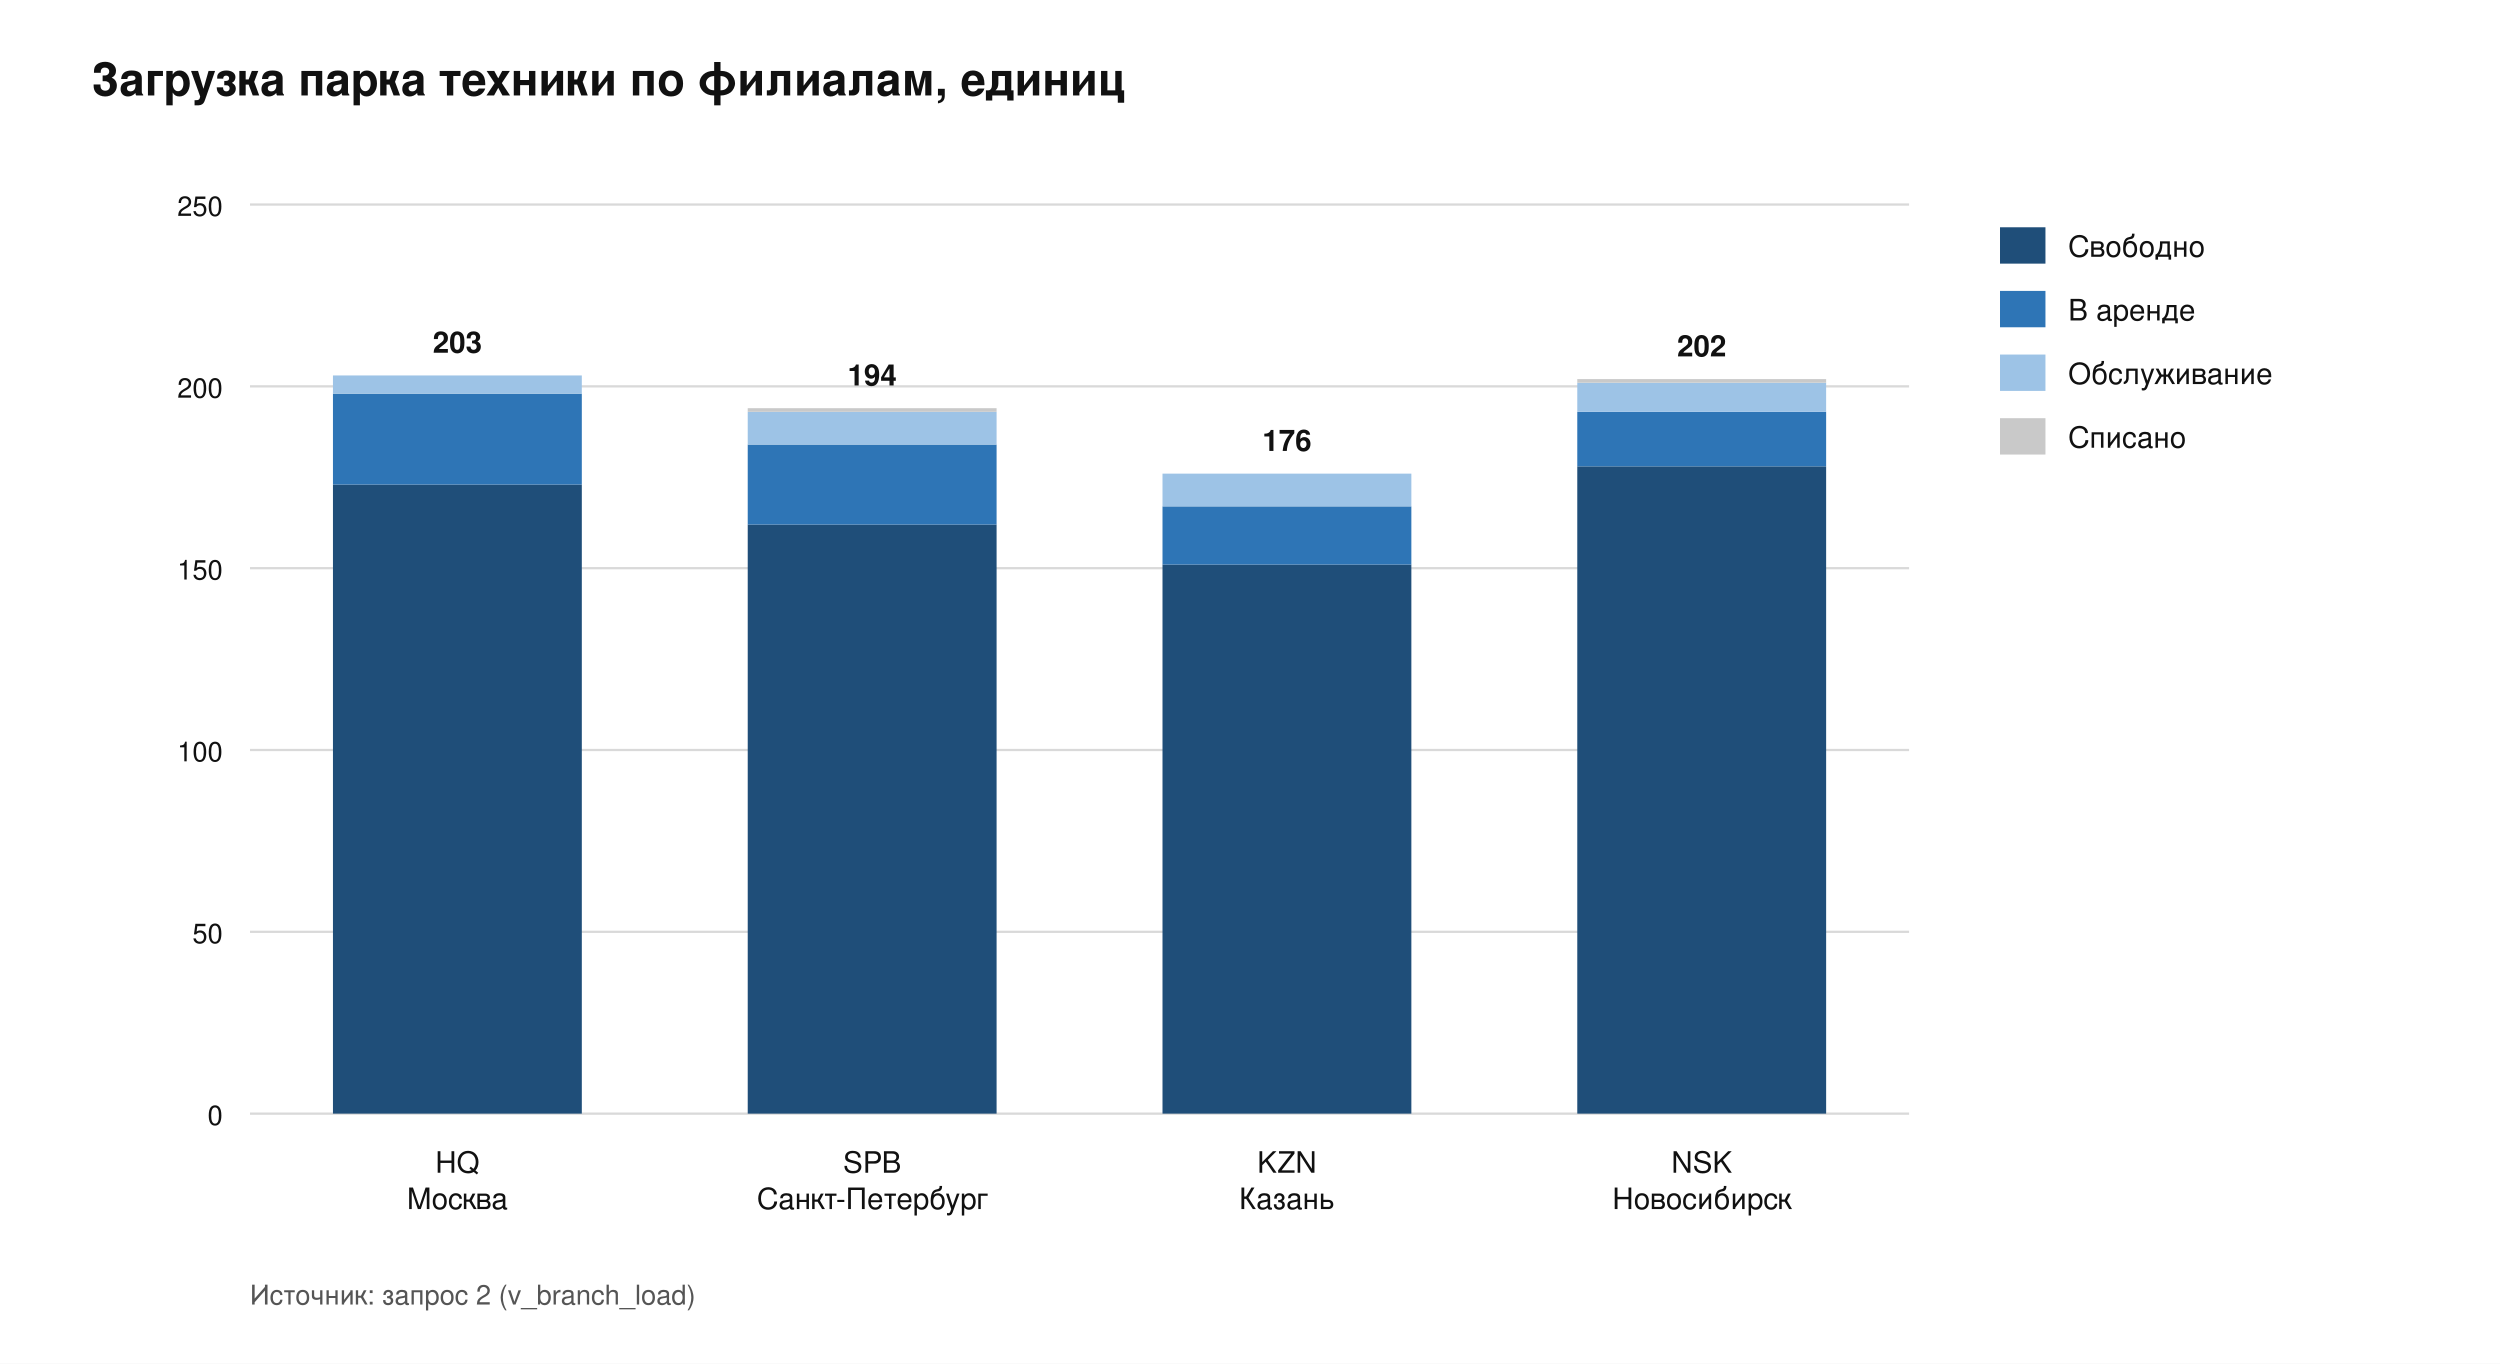
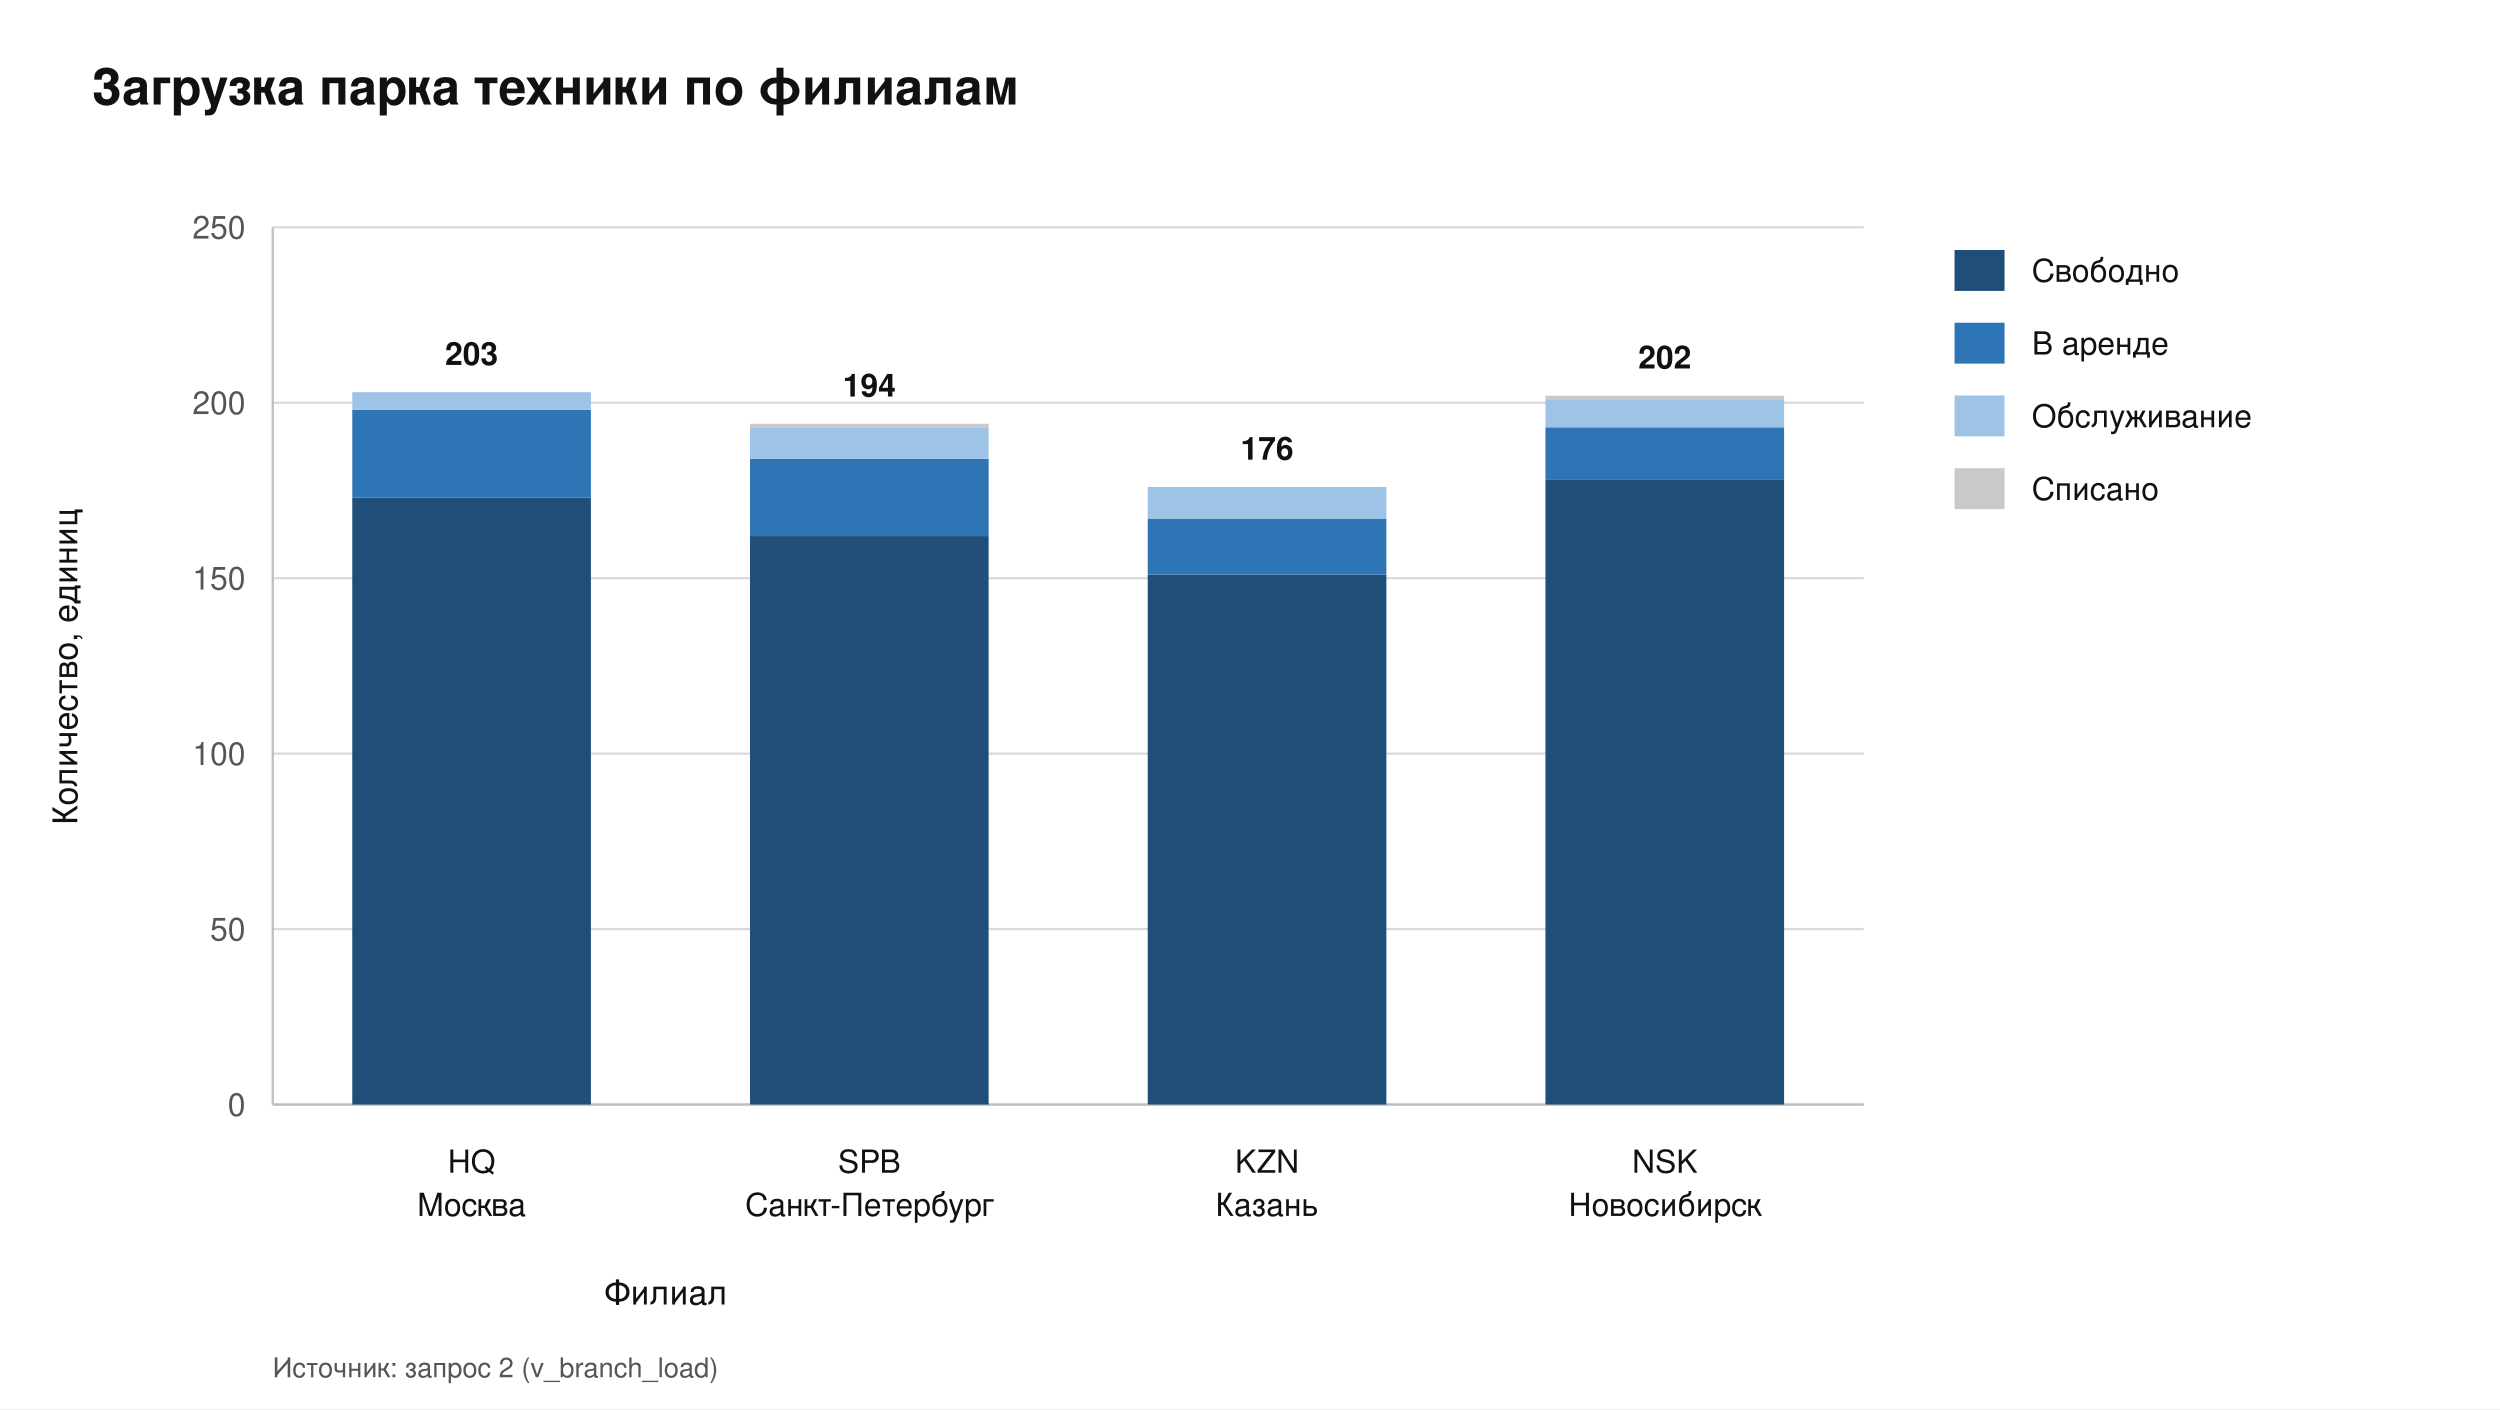
- <svg xmlns="http://www.w3.org/2000/svg" width="1100" height="600" viewBox="0 0 1100 600">
+ <svg xmlns="http://www.w3.org/2000/svg" width="1100" height="620" viewBox="0 0 1100 620">
  <rect width="100%" height="100%" fill="#ffffff" />
-   <text x="40" y="42" font-family="Helvetica, Arial, sans-serif" font-size="20" font-weight="bold" text-anchor="start" fill="#111111">Загрузка парка техники по филиалам, единиц</text>
-   <line x1="110" y1="490.0" x2="840" y2="490.0" stroke="#d9d9d9" stroke-width="1" />
-   <text x="98" y="495.0" font-family="Helvetica, Arial, sans-serif" font-size="12" font-weight="normal" text-anchor="end" fill="#111111">0</text>
-   <line x1="110" y1="410.0" x2="840" y2="410.0" stroke="#d9d9d9" stroke-width="1" />
-   <text x="98" y="415.0" font-family="Helvetica, Arial, sans-serif" font-size="12" font-weight="normal" text-anchor="end" fill="#111111">50</text>
-   <line x1="110" y1="330.0" x2="840" y2="330.0" stroke="#d9d9d9" stroke-width="1" />
-   <text x="98" y="335.0" font-family="Helvetica, Arial, sans-serif" font-size="12" font-weight="normal" text-anchor="end" fill="#111111">100</text>
-   <line x1="110" y1="250.0" x2="840" y2="250.0" stroke="#d9d9d9" stroke-width="1" />
-   <text x="98" y="255.0" font-family="Helvetica, Arial, sans-serif" font-size="12" font-weight="normal" text-anchor="end" fill="#111111">150</text>
-   <line x1="110" y1="170.0" x2="840" y2="170.0" stroke="#d9d9d9" stroke-width="1" />
-   <text x="98" y="175.0" font-family="Helvetica, Arial, sans-serif" font-size="12" font-weight="normal" text-anchor="end" fill="#111111">200</text>
-   <line x1="110" y1="90.0" x2="840" y2="90.0" stroke="#d9d9d9" stroke-width="1" />
-   <text x="98" y="95.0" font-family="Helvetica, Arial, sans-serif" font-size="12" font-weight="normal" text-anchor="end" fill="#111111">250</text>
-   <rect x="146.5" y="213.2" width="109.5" height="276.8" fill="#1f4e79" stroke="none" stroke-width="0" />
-   <rect x="146.5" y="173.2" width="109.5" height="40.0" fill="#2e75b6" stroke="none" stroke-width="0" />
-   <rect x="146.5" y="165.2" width="109.5" height="8.0" fill="#9dc3e6" stroke="none" stroke-width="0" />
-   <rect x="146.5" y="165.2" width="109.5" height="0.0" fill="#c9c9c9" stroke="none" stroke-width="0" />
-   <text x="201.25" y="155.2" font-family="Helvetica, Arial, sans-serif" font-size="13" font-weight="bold" text-anchor="middle" fill="#111111">203</text>
-   <text x="201.25" y="516" font-family="Helvetica, Arial, sans-serif" font-size="13" font-weight="normal" text-anchor="middle" fill="#111111">HQ</text>
-   <text x="201.25" y="532" font-family="Helvetica, Arial, sans-serif" font-size="13" font-weight="normal" text-anchor="middle" fill="#111111">Москва</text>
-   <rect x="329.0" y="230.8" width="109.5" height="259.2" fill="#1f4e79" stroke="none" stroke-width="0" />
-   <rect x="329.0" y="195.6" width="109.5" height="35.2" fill="#2e75b6" stroke="none" stroke-width="0" />
-   <rect x="329.0" y="181.2" width="109.5" height="14.4" fill="#9dc3e6" stroke="none" stroke-width="0" />
-   <rect x="329.0" y="179.6" width="109.5" height="1.6" fill="#c9c9c9" stroke="none" stroke-width="0" />
-   <text x="383.75" y="169.6" font-family="Helvetica, Arial, sans-serif" font-size="13" font-weight="bold" text-anchor="middle" fill="#111111">194</text>
-   <text x="383.75" y="516" font-family="Helvetica, Arial, sans-serif" font-size="13" font-weight="normal" text-anchor="middle" fill="#111111">SPB</text>
-   <text x="383.75" y="532" font-family="Helvetica, Arial, sans-serif" font-size="13" font-weight="normal" text-anchor="middle" fill="#111111">Санкт-Петербург</text>
-   <rect x="511.5" y="248.4" width="109.5" height="241.6" fill="#1f4e79" stroke="none" stroke-width="0" />
-   <rect x="511.5" y="222.8" width="109.5" height="25.6" fill="#2e75b6" stroke="none" stroke-width="0" />
-   <rect x="511.5" y="208.4" width="109.5" height="14.4" fill="#9dc3e6" stroke="none" stroke-width="0" />
-   <rect x="511.5" y="208.4" width="109.5" height="0.0" fill="#c9c9c9" stroke="none" stroke-width="0" />
-   <text x="566.25" y="198.4" font-family="Helvetica, Arial, sans-serif" font-size="13" font-weight="bold" text-anchor="middle" fill="#111111">176</text>
-   <text x="566.25" y="516" font-family="Helvetica, Arial, sans-serif" font-size="13" font-weight="normal" text-anchor="middle" fill="#111111">KZN</text>
-   <text x="566.25" y="532" font-family="Helvetica, Arial, sans-serif" font-size="13" font-weight="normal" text-anchor="middle" fill="#111111">Казань</text>
-   <rect x="694.0" y="205.2" width="109.5" height="284.8" fill="#1f4e79" stroke="none" stroke-width="0" />
-   <rect x="694.0" y="181.2" width="109.5" height="24.0" fill="#2e75b6" stroke="none" stroke-width="0" />
-   <rect x="694.0" y="168.4" width="109.5" height="12.8" fill="#9dc3e6" stroke="none" stroke-width="0" />
-   <rect x="694.0" y="166.8" width="109.5" height="1.6" fill="#c9c9c9" stroke="none" stroke-width="0" />
-   <text x="748.75" y="156.8" font-family="Helvetica, Arial, sans-serif" font-size="13" font-weight="bold" text-anchor="middle" fill="#111111">202</text>
-   <text x="748.75" y="516" font-family="Helvetica, Arial, sans-serif" font-size="13" font-weight="normal" text-anchor="middle" fill="#111111">NSK</text>
-   <text x="748.75" y="532" font-family="Helvetica, Arial, sans-serif" font-size="13" font-weight="normal" text-anchor="middle" fill="#111111">Новосибирск</text>
-   <rect x="880" y="100" width="20" height="16" fill="#1f4e79" stroke="none" stroke-width="0" />
-   <text x="910" y="113" font-family="Helvetica, Arial, sans-serif" font-size="13" font-weight="normal" text-anchor="start" fill="#111111">Свободно</text>
-   <rect x="880" y="128" width="20" height="16" fill="#2e75b6" stroke="none" stroke-width="0" />
-   <text x="910" y="141" font-family="Helvetica, Arial, sans-serif" font-size="13" font-weight="normal" text-anchor="start" fill="#111111">В аренде</text>
-   <rect x="880" y="156" width="20" height="16" fill="#9dc3e6" stroke="none" stroke-width="0" />
-   <text x="910" y="169" font-family="Helvetica, Arial, sans-serif" font-size="13" font-weight="normal" text-anchor="start" fill="#111111">Обслуживание</text>
-   <rect x="880" y="184" width="20" height="16" fill="#c9c9c9" stroke="none" stroke-width="0" />
-   <text x="910" y="197" font-family="Helvetica, Arial, sans-serif" font-size="13" font-weight="normal" text-anchor="start" fill="#111111">Списано</text>
-   <text x="110" y="574" font-family="Helvetica, Arial, sans-serif" font-size="12" font-weight="normal" text-anchor="start" fill="#555555">Источник: запрос 2 (v_branch_load)</text>
+   <text x="40" y="46" font-family="Helvetica, Arial, sans-serif" font-size="22" font-weight="bold" text-anchor="start" fill="#111111">Загрузка парка техники по филиалам</text>
+   <line x1="120" y1="486.0" x2="820" y2="486.0" stroke="#d9d9d9" stroke-width="1" />
+   <text x="108" y="491.0" font-family="Helvetica, Arial, sans-serif" font-size="14" font-weight="normal" text-anchor="end" fill="#555555">0</text>
+   <line x1="120" y1="408.8" x2="820" y2="408.8" stroke="#d9d9d9" stroke-width="1" />
+   <text x="108" y="413.8" font-family="Helvetica, Arial, sans-serif" font-size="14" font-weight="normal" text-anchor="end" fill="#555555">50</text>
+   <line x1="120" y1="331.6" x2="820" y2="331.6" stroke="#d9d9d9" stroke-width="1" />
+   <text x="108" y="336.6" font-family="Helvetica, Arial, sans-serif" font-size="14" font-weight="normal" text-anchor="end" fill="#555555">100</text>
+   <line x1="120" y1="254.4" x2="820" y2="254.4" stroke="#d9d9d9" stroke-width="1" />
+   <text x="108" y="259.4" font-family="Helvetica, Arial, sans-serif" font-size="14" font-weight="normal" text-anchor="end" fill="#555555">150</text>
+   <line x1="120" y1="177.2" x2="820" y2="177.2" stroke="#d9d9d9" stroke-width="1" />
+   <text x="108" y="182.2" font-family="Helvetica, Arial, sans-serif" font-size="14" font-weight="normal" text-anchor="end" fill="#555555">200</text>
+   <line x1="120" y1="100.0" x2="820" y2="100.0" stroke="#d9d9d9" stroke-width="1" />
+   <text x="108" y="105.0" font-family="Helvetica, Arial, sans-serif" font-size="14" font-weight="normal" text-anchor="end" fill="#555555">250</text>
+   <line x1="120" y1="100" x2="120" y2="486" stroke="#bfbfbf" stroke-width="1" />
+   <line x1="120" y1="486" x2="820" y2="486" stroke="#bfbfbf" stroke-width="1" />
+   <rect x="155.0" y="218.888" width="105.0" height="267.112" fill="#1f4e79" stroke="none" stroke-width="0" />
+   <rect x="155.0" y="180.288" width="105.0" height="38.6" fill="#2e75b6" stroke="none" stroke-width="0" />
+   <rect x="155.0" y="172.568" width="105.0" height="7.72" fill="#9dc3e6" stroke="none" stroke-width="0" />
+   <rect x="155.0" y="172.568" width="105.0" height="0.0" fill="#c9c9c9" stroke="none" stroke-width="0" />
+   <text x="207.5" y="160.568" font-family="Helvetica, Arial, sans-serif" font-size="14" font-weight="bold" text-anchor="middle" fill="#111111">203</text>
+   <text x="207.5" y="516" font-family="Helvetica, Arial, sans-serif" font-size="14" font-weight="normal" text-anchor="middle" fill="#111111">HQ</text>
+   <text x="207.5" y="535" font-family="Helvetica, Arial, sans-serif" font-size="14" font-weight="normal" text-anchor="middle" fill="#111111">Москва</text>
+   <rect x="330.0" y="235.872" width="105.0" height="250.128" fill="#1f4e79" stroke="none" stroke-width="0" />
+   <rect x="330.0" y="201.904" width="105.0" height="33.968" fill="#2e75b6" stroke="none" stroke-width="0" />
+   <rect x="330.0" y="188.008" width="105.0" height="13.896" fill="#9dc3e6" stroke="none" stroke-width="0" />
+   <rect x="330.0" y="186.464" width="105.0" height="1.544" fill="#c9c9c9" stroke="none" stroke-width="0" />
+   <text x="382.5" y="174.464" font-family="Helvetica, Arial, sans-serif" font-size="14" font-weight="bold" text-anchor="middle" fill="#111111">194</text>
+   <text x="382.5" y="516" font-family="Helvetica, Arial, sans-serif" font-size="14" font-weight="normal" text-anchor="middle" fill="#111111">SPB</text>
+   <text x="382.5" y="535" font-family="Helvetica, Arial, sans-serif" font-size="14" font-weight="normal" text-anchor="middle" fill="#111111">Санкт-Петербург</text>
+   <rect x="505.0" y="252.856" width="105.0" height="233.144" fill="#1f4e79" stroke="none" stroke-width="0" />
+   <rect x="505.0" y="228.152" width="105.0" height="24.704" fill="#2e75b6" stroke="none" stroke-width="0" />
+   <rect x="505.0" y="214.256" width="105.0" height="13.896" fill="#9dc3e6" stroke="none" stroke-width="0" />
+   <rect x="505.0" y="214.256" width="105.0" height="0.0" fill="#c9c9c9" stroke="none" stroke-width="0" />
+   <text x="557.5" y="202.256" font-family="Helvetica, Arial, sans-serif" font-size="14" font-weight="bold" text-anchor="middle" fill="#111111">176</text>
+   <text x="557.5" y="516" font-family="Helvetica, Arial, sans-serif" font-size="14" font-weight="normal" text-anchor="middle" fill="#111111">KZN</text>
+   <text x="557.5" y="535" font-family="Helvetica, Arial, sans-serif" font-size="14" font-weight="normal" text-anchor="middle" fill="#111111">Казань</text>
+   <rect x="680.0" y="211.168" width="105.0" height="274.832" fill="#1f4e79" stroke="none" stroke-width="0" />
+   <rect x="680.0" y="188.008" width="105.0" height="23.16" fill="#2e75b6" stroke="none" stroke-width="0" />
+   <rect x="680.0" y="175.656" width="105.0" height="12.352" fill="#9dc3e6" stroke="none" stroke-width="0" />
+   <rect x="680.0" y="174.112" width="105.0" height="1.544" fill="#c9c9c9" stroke="none" stroke-width="0" />
+   <text x="732.5" y="162.112" font-family="Helvetica, Arial, sans-serif" font-size="14" font-weight="bold" text-anchor="middle" fill="#111111">202</text>
+   <text x="732.5" y="516" font-family="Helvetica, Arial, sans-serif" font-size="14" font-weight="normal" text-anchor="middle" fill="#111111">NSK</text>
+   <text x="732.5" y="535" font-family="Helvetica, Arial, sans-serif" font-size="14" font-weight="normal" text-anchor="middle" fill="#111111">Новосибирск</text>
+   <rect x="860" y="110" width="22" height="18" fill="#1f4e79" stroke="none" stroke-width="0" />
+   <text x="894" y="124" font-family="Helvetica, Arial, sans-serif" font-size="14" font-weight="normal" text-anchor="start" fill="#111111">Свободно</text>
+   <rect x="860" y="142" width="22" height="18" fill="#2e75b6" stroke="none" stroke-width="0" />
+   <text x="894" y="156" font-family="Helvetica, Arial, sans-serif" font-size="14" font-weight="normal" text-anchor="start" fill="#111111">В аренде</text>
+   <rect x="860" y="174" width="22" height="18" fill="#9dc3e6" stroke="none" stroke-width="0" />
+   <text x="894" y="188" font-family="Helvetica, Arial, sans-serif" font-size="14" font-weight="normal" text-anchor="start" fill="#111111">Обслуживание</text>
+   <rect x="860" y="206" width="22" height="18" fill="#c9c9c9" stroke="none" stroke-width="0" />
+   <text x="894" y="220" font-family="Helvetica, Arial, sans-serif" font-size="14" font-weight="normal" text-anchor="start" fill="#111111">Списано</text>
+   <text x="34" y="293.0" font-family="Helvetica, Arial, sans-serif" font-size="15" font-weight="normal" text-anchor="middle" fill="#111111" transform="rotate(-90 34 293.0)">Количество, единиц</text>
+   <text x="293.0" y="574" font-family="Helvetica, Arial, sans-serif" font-size="15" font-weight="normal" text-anchor="middle" fill="#111111">Филиал</text>
+   <text x="120" y="606" font-family="Helvetica, Arial, sans-serif" font-size="12" font-weight="normal" text-anchor="start" fill="#555555">Источник: запрос 2 (v_branch_load)</text>
</svg>
